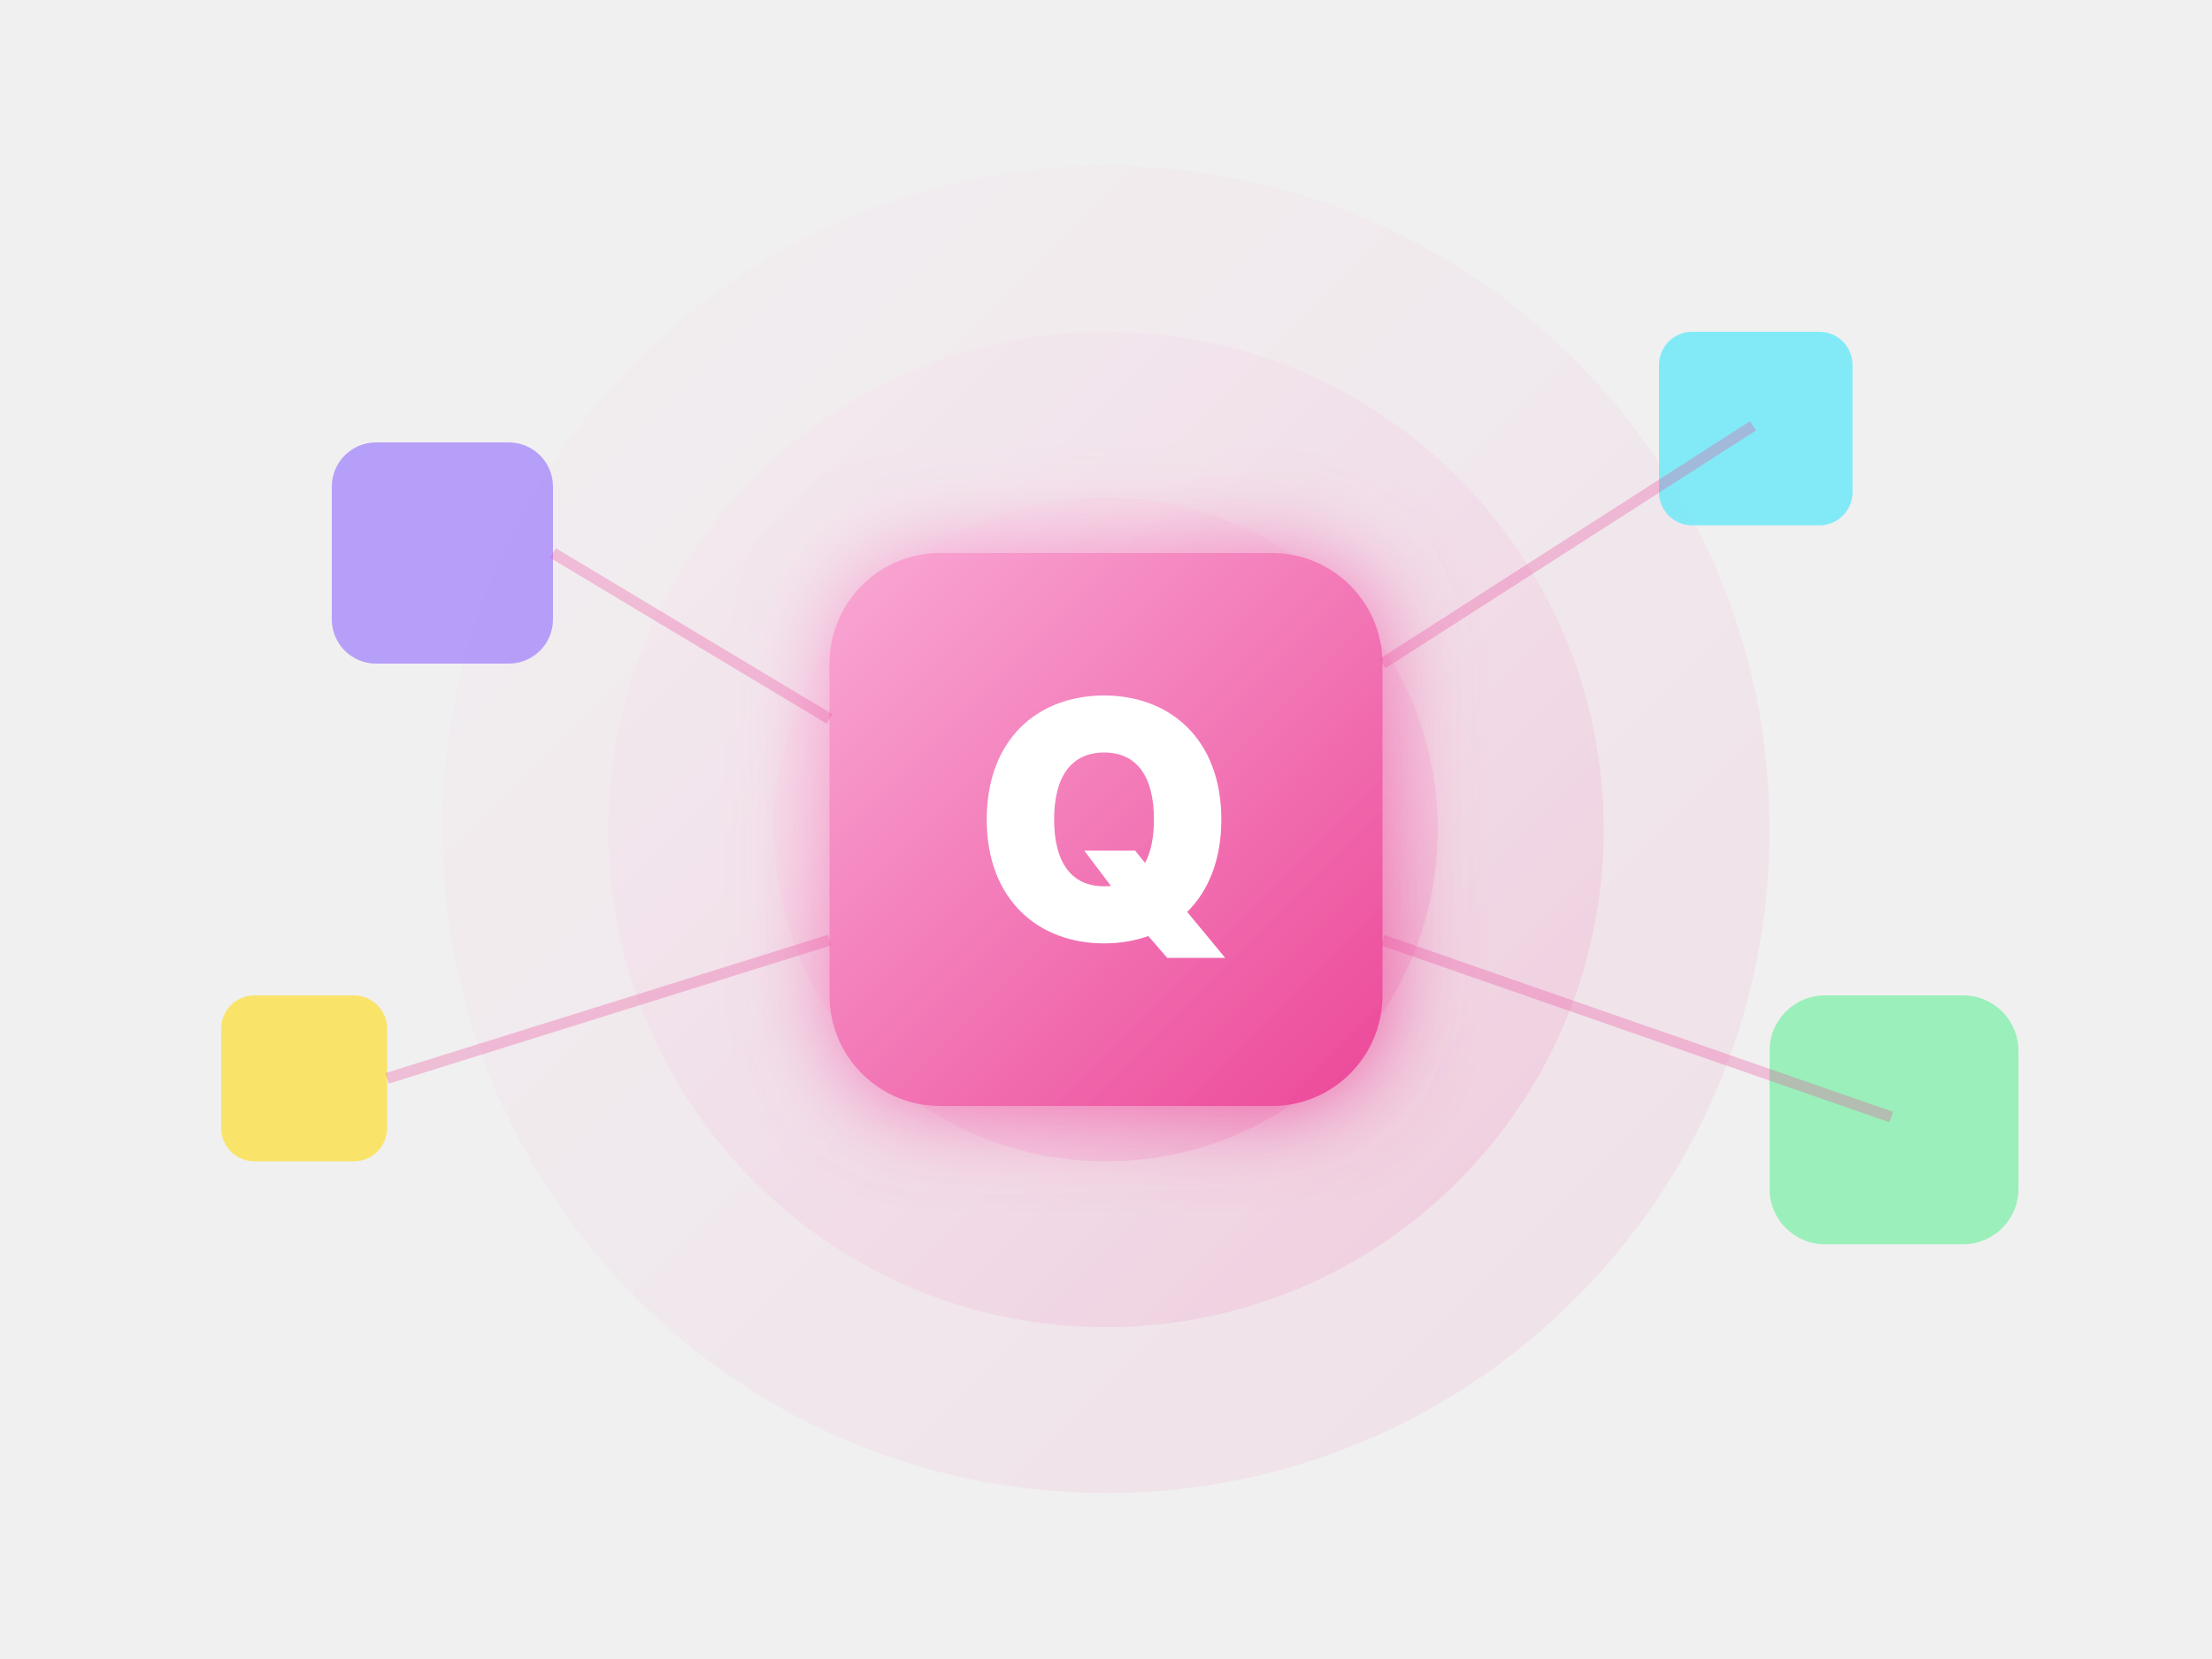
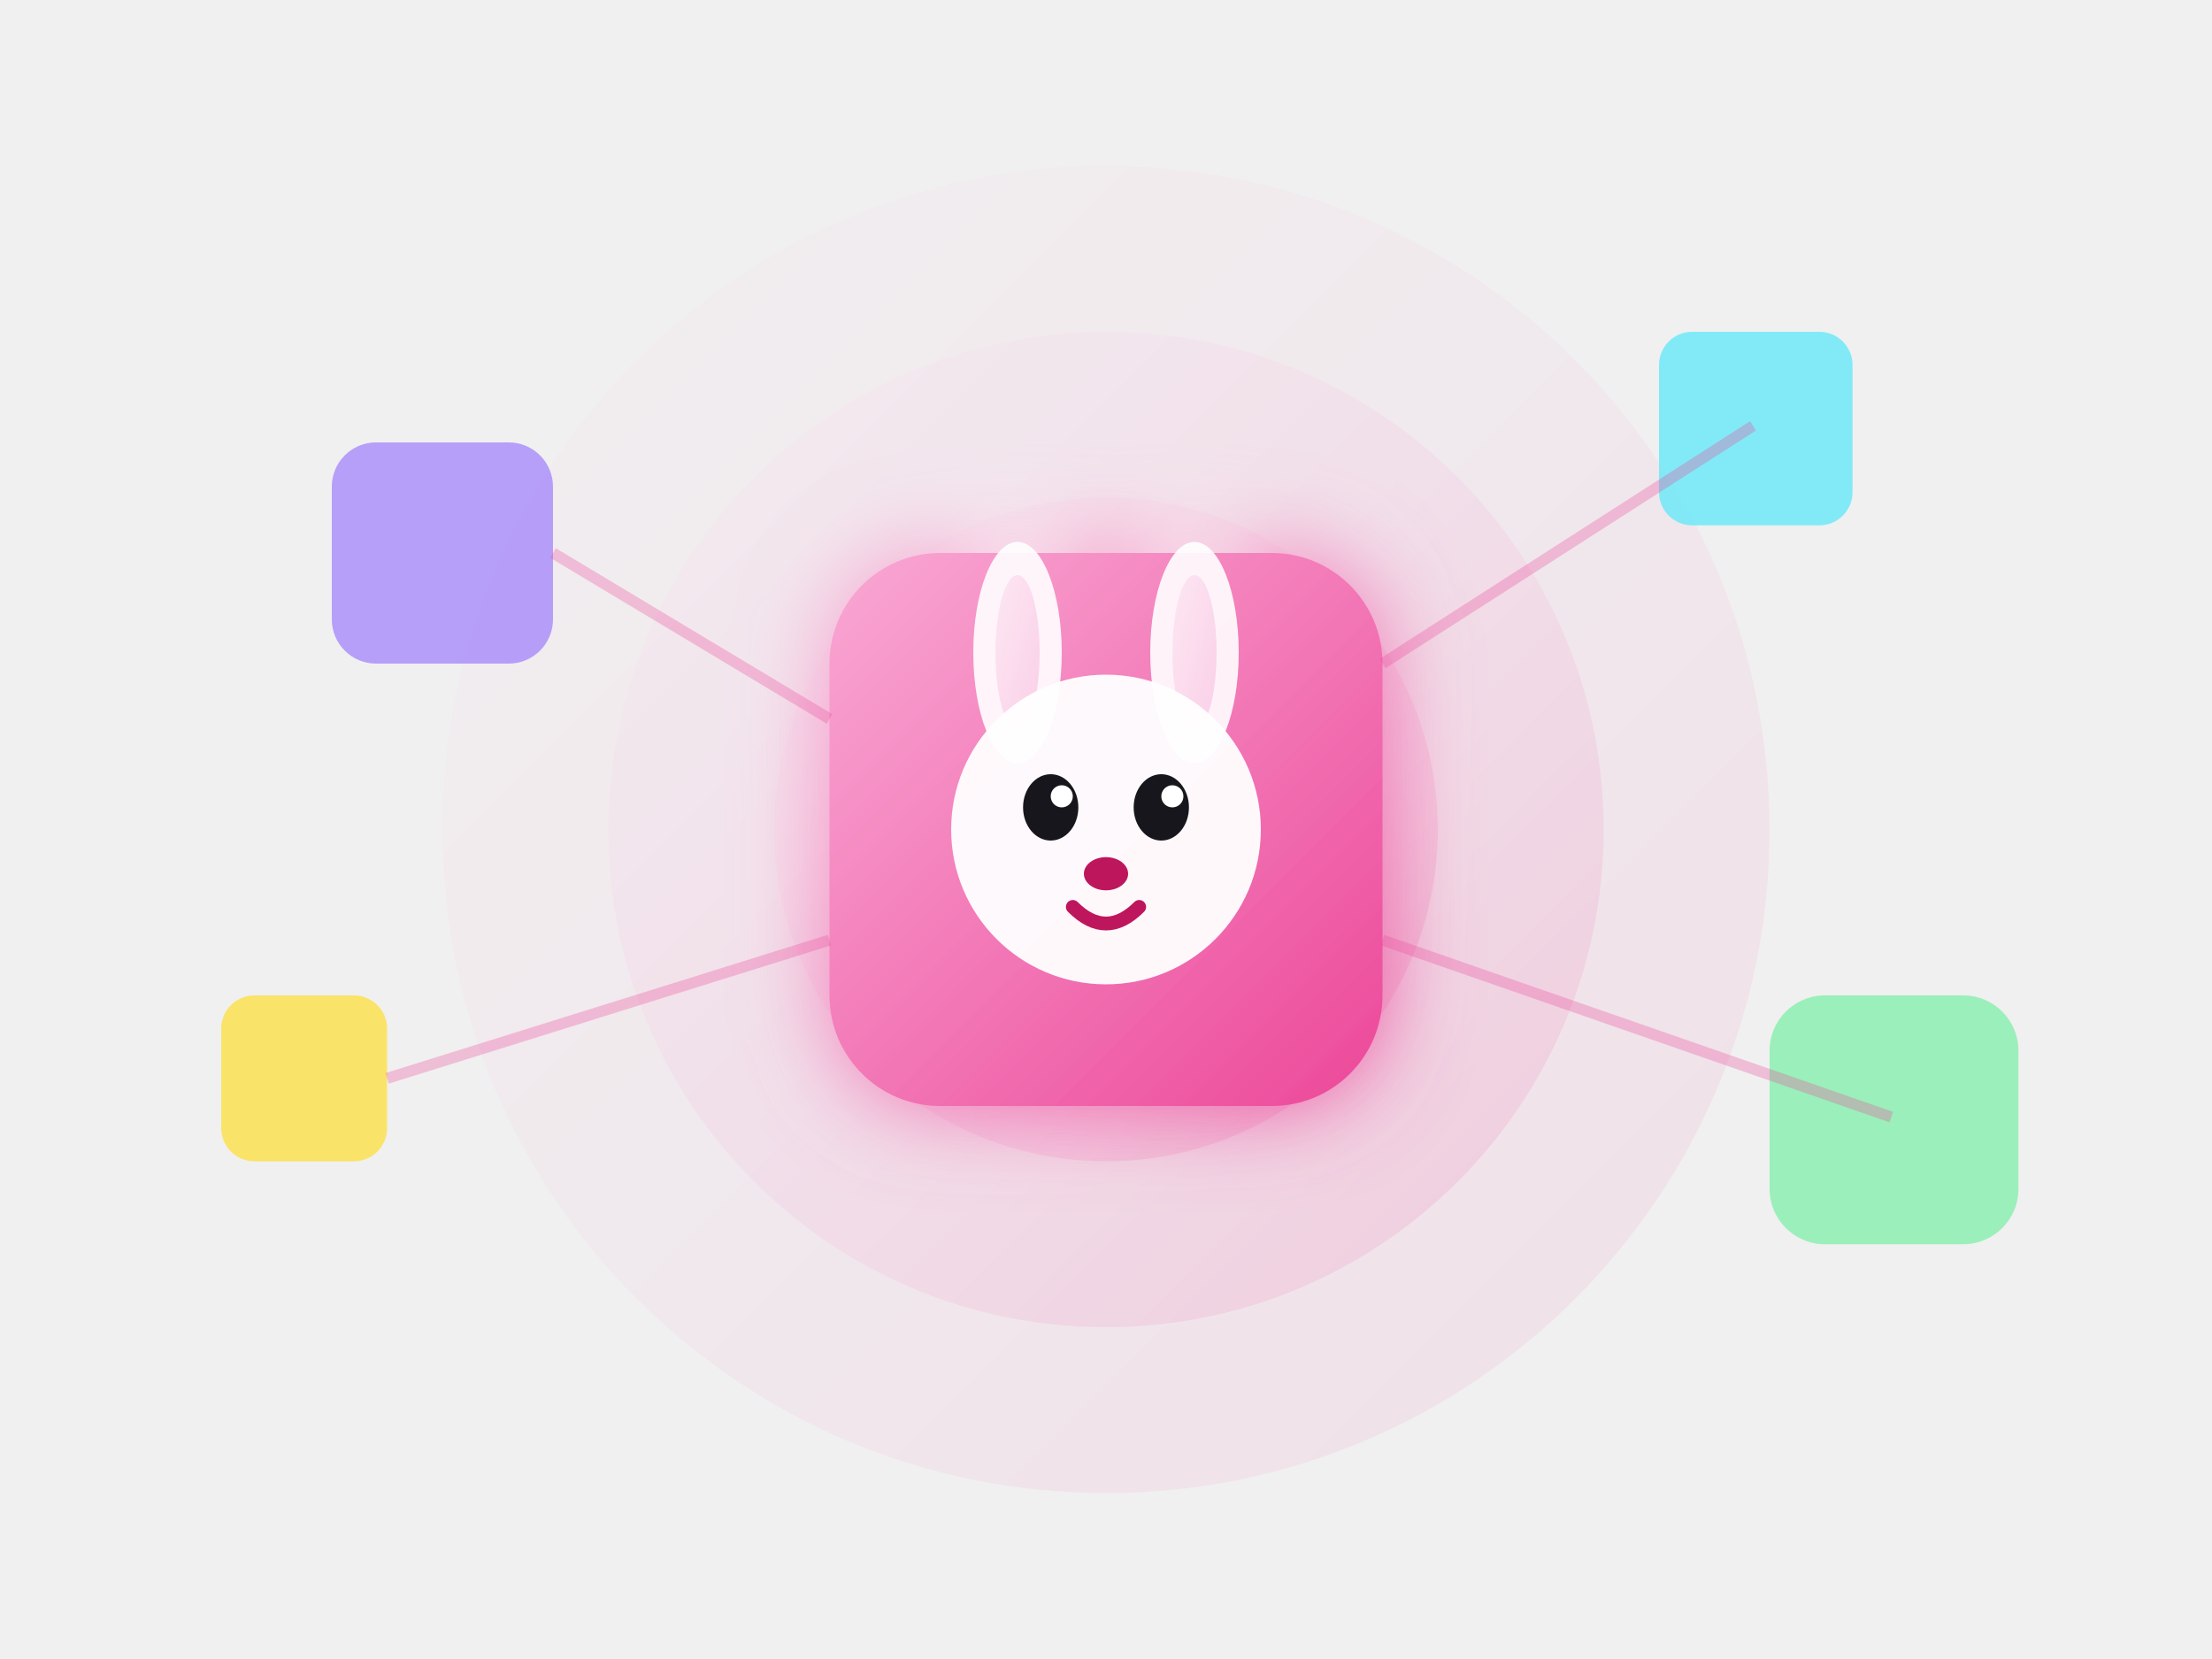
<svg xmlns="http://www.w3.org/2000/svg" viewBox="0 0 400 300" fill="none">
  <defs>
    <linearGradient id="heroGrad" x1="0%" y1="0%" x2="100%" y2="100%">
      <stop offset="0%" style="stop-color:#fce7f3" />
      <stop offset="50%" style="stop-color:#f9a8d4" />
      <stop offset="100%" style="stop-color:#ec4899" />
    </linearGradient>
    <linearGradient id="accentGrad" x1="0%" y1="0%" x2="100%" y2="100%">
      <stop offset="0%" style="stop-color:#f9a8d4" />
      <stop offset="100%" style="stop-color:#ec4899" />
    </linearGradient>
+     <linearGradient id="bunnyInner" x1="0%" y1="0%" x2="100%" y2="100%">
+       <stop offset="0%" style="stop-color:#fce7f3" />
+       <stop offset="100%" style="stop-color:#fbcfe8" />
+     </linearGradient>
    <filter id="glow" x="-50%" y="-50%" width="200%" height="200%">
      <feGaussianBlur stdDeviation="8" result="blur" />
      <feComposite in="SourceGraphic" in2="blur" operator="over" />
    </filter>
  </defs>
  <circle cx="200" cy="150" r="120" fill="url(#heroGrad)" opacity="0.1" />
  <circle cx="200" cy="150" r="90" fill="url(#heroGrad)" opacity="0.15" />
  <circle cx="200" cy="150" r="60" fill="url(#heroGrad)" opacity="0.2" />
  <g filter="url(#glow)">
    <rect x="150" y="100" width="100" height="100" rx="20" fill="url(#accentGrad)" />
-     <text x="200" y="170" text-anchor="middle" font-family="system-ui, -apple-system, sans-serif" font-weight="900" font-size="60" fill="white">Q</text>
+     <g transform="translate(200, 150)">
+       <ellipse cx="-16" cy="-32" rx="8" ry="20" fill="white" opacity="0.9" />
+       <ellipse cx="-16" cy="-32" rx="4" ry="14" fill="url(#bunnyInner)" />
+       <ellipse cx="16" cy="-32" rx="8" ry="20" fill="white" opacity="0.9" />
+       <ellipse cx="16" cy="-32" rx="4" ry="14" fill="url(#bunnyInner)" />
+       <circle cx="0" cy="0" r="28" fill="white" opacity="0.95" />
+       <ellipse cx="-10" cy="-4" rx="5" ry="6" fill="#18181b" />
+       <ellipse cx="10" cy="-4" rx="5" ry="6" fill="#18181b" />
+       <circle cx="-8" cy="-6" r="2" fill="white" />
+       <circle cx="12" cy="-6" r="2" fill="white" />
+       <ellipse cx="0" cy="8" rx="4" ry="3" fill="#be185d" />
+       <path d="M -6 14 Q 0 20 6 14" stroke="#be185d" stroke-width="2.5" fill="none" stroke-linecap="round" />
+     </g>
  </g>
  <g opacity="0.8">
    <rect x="60" y="80" width="40" height="40" rx="8" fill="#a78bfa" />
    <rect x="300" y="60" width="35" height="35" rx="6" fill="#67e8f9" />
    <rect x="320" y="180" width="45" height="45" rx="10" fill="#86efac" />
    <rect x="40" y="180" width="30" height="30" rx="6" fill="#fde047" />
  </g>
  <g stroke="#ec4899" stroke-width="2" opacity="0.3">
    <line x1="100" y1="100" x2="150" y2="130" />
    <line x1="317" y1="77" x2="250" y2="120" />
    <line x1="342" y1="202" x2="250" y2="170" />
    <line x1="70" y1="195" x2="150" y2="170" />
  </g>
  <g stroke="url(#accentGrad)" stroke-width="3" stroke-linecap="round" opacity="0.4">
    <line x1="100" y1="250" x2="140" y2="250" />
    <line x1="120" y1="260" x2="180" y2="260" />
    <line x1="90" y1="270" x2="160" y2="270" />
  </g>
</svg>
